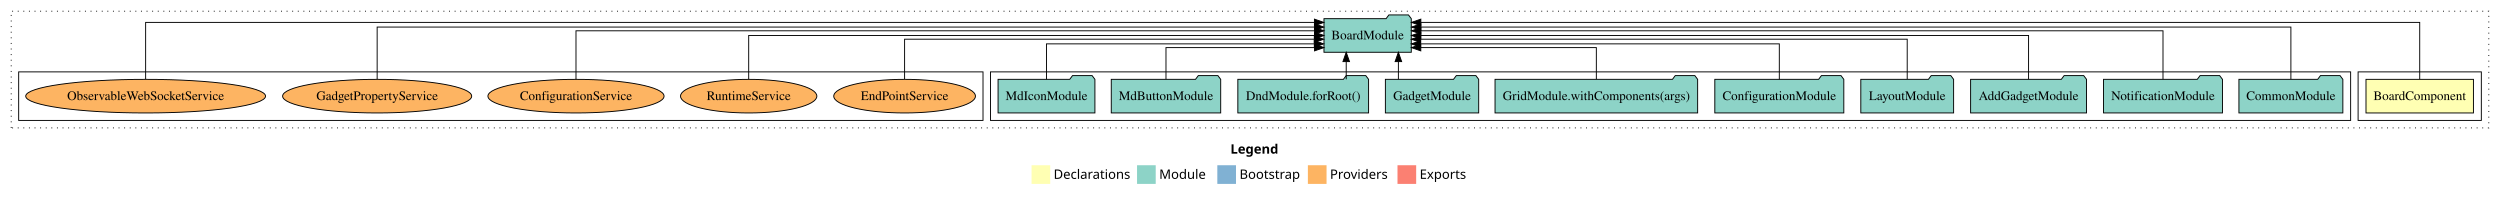
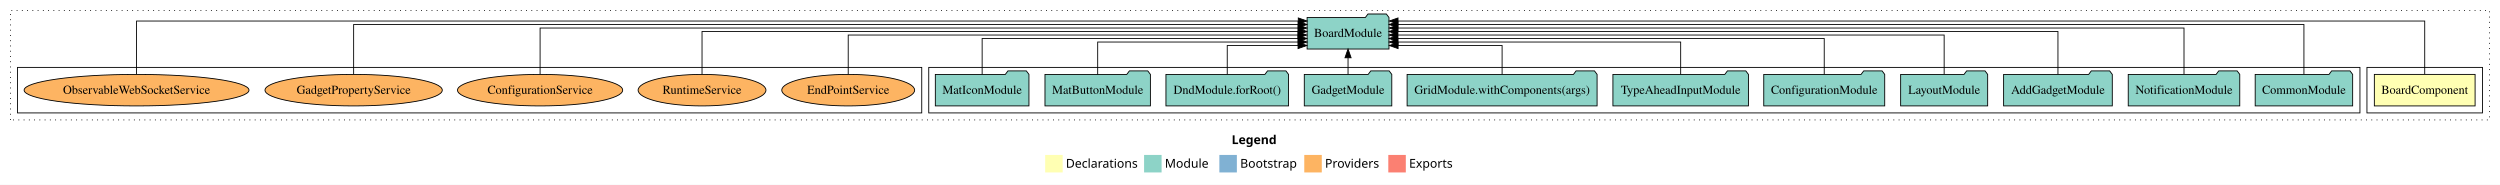
- <svg xmlns="http://www.w3.org/2000/svg" width="2678pt" height="211pt" viewBox="0.00 0.00 2678.00 211.00">
+ <svg xmlns="http://www.w3.org/2000/svg" width="2856pt" height="211pt" viewBox="0.00 0.00 2856.00 211.00">
  <g id="graph0" class="graph" transform="scale(1 1) rotate(0) translate(4 207)">
-     <polygon fill="#ffffff" stroke="transparent" points="-4,4 -4,-207 2674,-207 2674,4 -4,4" />
-     <text text-anchor="start" x="1314.009" y="-42.4" font-family="sans-serif" font-weight="bold" font-size="14.00" fill="#000000">Legend</text>
-     <polygon fill="#ffffb3" stroke="transparent" points="1101,-10 1101,-30 1121,-30 1121,-10 1101,-10" />
-     <text text-anchor="start" x="1124.629" y="-15.4" font-family="sans-serif" font-size="14.00" fill="#000000">  Declarations</text>
-     <polygon fill="#8dd3c7" stroke="transparent" points="1214,-10 1214,-30 1234,-30 1234,-10 1214,-10" />
-     <text text-anchor="start" x="1237.725" y="-15.4" font-family="sans-serif" font-size="14.00" fill="#000000">  Module</text>
-     <polygon fill="#80b1d3" stroke="transparent" points="1300,-10 1300,-30 1320,-30 1320,-10 1300,-10" />
-     <text text-anchor="start" x="1323.781" y="-15.4" font-family="sans-serif" font-size="14.00" fill="#000000">  Bootstrap</text>
-     <polygon fill="#fdb462" stroke="transparent" points="1397,-10 1397,-30 1417,-30 1417,-10 1397,-10" />
-     <text text-anchor="start" x="1420.673" y="-15.4" font-family="sans-serif" font-size="14.00" fill="#000000">  Providers</text>
-     <polygon fill="#fb8072" stroke="transparent" points="1493,-10 1493,-30 1513,-30 1513,-10 1493,-10" />
-     <text text-anchor="start" x="1516.726" y="-15.4" font-family="sans-serif" font-size="14.00" fill="#000000">  Exports</text>
+     <polygon fill="#ffffff" stroke="transparent" points="-4,4 -4,-207 2852,-207 2852,4 -4,4" />
+     <text text-anchor="start" x="1403.009" y="-42.4" font-family="sans-serif" font-weight="bold" font-size="14.00" fill="#000000">Legend</text>
+     <polygon fill="#ffffb3" stroke="transparent" points="1190,-10 1190,-30 1210,-30 1210,-10 1190,-10" />
+     <text text-anchor="start" x="1213.629" y="-15.4" font-family="sans-serif" font-size="14.00" fill="#000000">  Declarations</text>
+     <polygon fill="#8dd3c7" stroke="transparent" points="1303,-10 1303,-30 1323,-30 1323,-10 1303,-10" />
+     <text text-anchor="start" x="1326.725" y="-15.4" font-family="sans-serif" font-size="14.00" fill="#000000">  Module</text>
+     <polygon fill="#80b1d3" stroke="transparent" points="1389,-10 1389,-30 1409,-30 1409,-10 1389,-10" />
+     <text text-anchor="start" x="1412.781" y="-15.4" font-family="sans-serif" font-size="14.00" fill="#000000">  Bootstrap</text>
+     <polygon fill="#fdb462" stroke="transparent" points="1486,-10 1486,-30 1506,-30 1506,-10 1486,-10" />
+     <text text-anchor="start" x="1509.673" y="-15.4" font-family="sans-serif" font-size="14.00" fill="#000000">  Providers</text>
+     <polygon fill="#fb8072" stroke="transparent" points="1582,-10 1582,-30 1602,-30 1602,-10 1582,-10" />
+     <text text-anchor="start" x="1605.726" y="-15.4" font-family="sans-serif" font-size="14.00" fill="#000000">  Exports</text>
    <g id="clust1" class="cluster">
-       <polygon fill="none" stroke="#000000" stroke-dasharray="1,5" points="8,-70 8,-195 2662,-195 2662,-70 8,-70" />
+       <polygon fill="none" stroke="#000000" stroke-dasharray="1,5" points="8,-70 8,-195 2840,-195 2840,-70 8,-70" />
    </g>
    <g id="clust2" class="cluster">
-       <polygon fill="none" stroke="#000000" points="2522,-78 2522,-130 2654,-130 2654,-78 2522,-78" />
+       <polygon fill="none" stroke="#000000" points="2700,-78 2700,-130 2832,-130 2832,-78 2700,-78" />
    </g>
    <g id="clust4" class="cluster">
-       <polygon fill="none" stroke="#000000" points="1057,-78 1057,-130 2514,-130 2514,-78 1057,-78" />
+       <polygon fill="none" stroke="#000000" points="1057,-78 1057,-130 2692,-130 2692,-78 1057,-78" />
    </g>
    <g id="clust7" class="cluster">
      <polygon fill="none" stroke="#000000" points="16,-78 16,-130 1049,-130 1049,-78 16,-78" />
    </g>
    <g id="node1" class="node">
-       <polygon fill="#ffffb3" stroke="#000000" points="2645.545,-122 2530.455,-122 2530.455,-86 2645.545,-86 2645.545,-122" />
-       <text text-anchor="middle" x="2588" y="-99.8" font-family="Times,serif" font-size="14.00" fill="#000000">BoardComponent</text>
+       <polygon fill="#ffffb3" stroke="#000000" points="2823.545,-122 2708.455,-122 2708.455,-86 2823.545,-86 2823.545,-122" />
+       <text text-anchor="middle" x="2766" y="-99.8" font-family="Times,serif" font-size="14.00" fill="#000000">BoardComponent</text>
    </g>
    <g id="node2" class="node">
-       <polygon fill="#8dd3c7" stroke="#000000" points="1507.762,-187 1504.762,-191 1483.762,-191 1480.762,-187 1414.238,-187 1414.238,-151 1507.762,-151 1507.762,-187" />
-       <text text-anchor="middle" x="1461" y="-164.8" font-family="Times,serif" font-size="14.00" fill="#000000">BoardModule</text>
+       <polygon fill="#8dd3c7" stroke="#000000" points="1582.762,-187 1579.762,-191 1558.762,-191 1555.762,-187 1489.238,-187 1489.238,-151 1582.762,-151 1582.762,-187" />
+       <text text-anchor="middle" x="1536" y="-164.8" font-family="Times,serif" font-size="14.00" fill="#000000">BoardModule</text>
    </g>
    <g id="edge1" class="edge">
-       <path fill="none" stroke="#000000" d="M2588,-122.323C2588,-145.66 2588,-183 2588,-183 2588,-183 1517.991,-183 1517.991,-183" />
-       <polygon fill="#000000" stroke="#000000" points="1517.991,-179.5 1507.991,-183 1517.991,-186.5 1517.991,-179.5" />
+       <path fill="none" stroke="#000000" d="M2766,-122.323C2766,-145.66 2766,-183 2766,-183 2766,-183 1593.089,-183 1593.089,-183" />
+       <polygon fill="#000000" stroke="#000000" points="1593.089,-179.5 1583.089,-183 1593.089,-186.5 1593.089,-179.5" />
    </g>
    <g id="node3" class="node">
-       <polygon fill="#8dd3c7" stroke="#000000" points="2505.668,-122 2502.668,-126 2481.668,-126 2478.668,-122 2394.332,-122 2394.332,-86 2505.668,-86 2505.668,-122" />
-       <text text-anchor="middle" x="2450" y="-99.8" font-family="Times,serif" font-size="14.00" fill="#000000">CommonModule</text>
+       <polygon fill="#8dd3c7" stroke="#000000" points="2683.668,-122 2680.668,-126 2659.668,-126 2656.668,-122 2572.332,-122 2572.332,-86 2683.668,-86 2683.668,-122" />
+       <text text-anchor="middle" x="2628" y="-99.8" font-family="Times,serif" font-size="14.00" fill="#000000">CommonModule</text>
    </g>
    <g id="edge2" class="edge">
-       <path fill="none" stroke="#000000" d="M2450,-122.292C2450,-144.206 2450,-178 2450,-178 2450,-178 1518.036,-178 1518.036,-178" />
-       <polygon fill="#000000" stroke="#000000" points="1518.036,-174.5 1508.036,-178 1518.036,-181.5 1518.036,-174.5" />
+       <path fill="none" stroke="#000000" d="M2628,-122.155C2628,-144.352 2628,-179 2628,-179 2628,-179 1592.922,-179 1592.922,-179" />
+       <polygon fill="#000000" stroke="#000000" points="1592.922,-175.5 1582.922,-179 1592.922,-182.5 1592.922,-175.5" />
    </g>
    <g id="node4" class="node">
-       <polygon fill="#8dd3c7" stroke="#000000" points="2376.699,-122 2373.699,-126 2352.699,-126 2349.699,-122 2249.301,-122 2249.301,-86 2376.699,-86 2376.699,-122" />
-       <text text-anchor="middle" x="2313" y="-99.8" font-family="Times,serif" font-size="14.00" fill="#000000">NotificationModule</text>
+       <polygon fill="#8dd3c7" stroke="#000000" points="2554.699,-122 2551.699,-126 2530.699,-126 2527.699,-122 2427.301,-122 2427.301,-86 2554.699,-86 2554.699,-122" />
+       <text text-anchor="middle" x="2491" y="-99.8" font-family="Times,serif" font-size="14.00" fill="#000000">NotificationModule</text>
    </g>
    <g id="edge3" class="edge">
-       <path fill="none" stroke="#000000" d="M2313,-122.027C2313,-142.767 2313,-174 2313,-174 2313,-174 1518.021,-174 1518.021,-174" />
-       <polygon fill="#000000" stroke="#000000" points="1518.021,-170.5 1508.021,-174 1518.021,-177.5 1518.021,-170.5" />
+       <path fill="none" stroke="#000000" d="M2491,-122.284C2491,-143.321 2491,-175 2491,-175 2491,-175 1593.033,-175 1593.033,-175" />
+       <polygon fill="#000000" stroke="#000000" points="1593.033,-171.5 1583.033,-175 1593.033,-178.5 1593.033,-171.5" />
    </g>
    <g id="node5" class="node">
-       <polygon fill="#8dd3c7" stroke="#000000" points="2231.083,-122 2228.083,-126 2207.083,-126 2204.083,-122 2106.917,-122 2106.917,-86 2231.083,-86 2231.083,-122" />
-       <text text-anchor="middle" x="2169" y="-99.8" font-family="Times,serif" font-size="14.00" fill="#000000">AddGadgetModule</text>
+       <polygon fill="#8dd3c7" stroke="#000000" points="2409.083,-122 2406.083,-126 2385.083,-126 2382.083,-122 2284.917,-122 2284.917,-86 2409.083,-86 2409.083,-122" />
+       <text text-anchor="middle" x="2347" y="-99.8" font-family="Times,serif" font-size="14.00" fill="#000000">AddGadgetModule</text>
    </g>
    <g id="edge4" class="edge">
-       <path fill="none" stroke="#000000" d="M2169,-122.106C2169,-141.339 2169,-169 2169,-169 2169,-169 1518.002,-169 1518.002,-169" />
-       <polygon fill="#000000" stroke="#000000" points="1518.002,-165.5 1508.002,-169 1518.002,-172.5 1518.002,-165.5" />
+       <path fill="none" stroke="#000000" d="M2347,-122.308C2347,-142.145 2347,-171 2347,-171 2347,-171 1592.812,-171 1592.812,-171" />
+       <polygon fill="#000000" stroke="#000000" points="1592.812,-167.5 1582.812,-171 1592.812,-174.5 1592.812,-167.5" />
    </g>
    <g id="node6" class="node">
-       <polygon fill="#8dd3c7" stroke="#000000" points="2088.708,-122 2085.708,-126 2064.708,-126 2061.708,-122 1989.292,-122 1989.292,-86 2088.708,-86 2088.708,-122" />
-       <text text-anchor="middle" x="2039" y="-99.8" font-family="Times,serif" font-size="14.00" fill="#000000">LayoutModule</text>
+       <polygon fill="#8dd3c7" stroke="#000000" points="2266.708,-122 2263.708,-126 2242.708,-126 2239.708,-122 2167.292,-122 2167.292,-86 2266.708,-86 2266.708,-122" />
+       <text text-anchor="middle" x="2217" y="-99.8" font-family="Times,serif" font-size="14.00" fill="#000000">LayoutModule</text>
    </g>
    <g id="edge5" class="edge">
-       <path fill="none" stroke="#000000" d="M2039,-122.302C2039,-140.27 2039,-165 2039,-165 2039,-165 1517.811,-165 1517.811,-165" />
-       <polygon fill="#000000" stroke="#000000" points="1517.811,-161.5 1507.811,-165 1517.811,-168.5 1517.811,-161.5" />
+       <path fill="none" stroke="#000000" d="M2217,-122.222C2217,-140.828 2217,-167 2217,-167 2217,-167 1592.808,-167 1592.808,-167" />
+       <polygon fill="#000000" stroke="#000000" points="1592.808,-163.5 1582.808,-167 1592.808,-170.5 1592.808,-163.5" />
    </g>
    <g id="node7" class="node">
-       <polygon fill="#8dd3c7" stroke="#000000" points="1971.094,-122 1968.094,-126 1947.094,-126 1944.094,-122 1832.906,-122 1832.906,-86 1971.094,-86 1971.094,-122" />
-       <text text-anchor="middle" x="1902" y="-99.8" font-family="Times,serif" font-size="14.00" fill="#000000">ConfigurationModule</text>
+       <polygon fill="#8dd3c7" stroke="#000000" points="2149.094,-122 2146.094,-126 2125.094,-126 2122.094,-122 2010.906,-122 2010.906,-86 2149.094,-86 2149.094,-122" />
+       <text text-anchor="middle" x="2080" y="-99.8" font-family="Times,serif" font-size="14.00" fill="#000000">ConfigurationModule</text>
    </g>
    <g id="edge6" class="edge">
-       <path fill="none" stroke="#000000" d="M1902,-122.027C1902,-138.398 1902,-160 1902,-160 1902,-160 1517.777,-160 1517.777,-160" />
-       <polygon fill="#000000" stroke="#000000" points="1517.777,-156.5 1507.777,-160 1517.777,-163.5 1517.777,-156.5" />
+       <path fill="none" stroke="#000000" d="M2080,-122.022C2080,-139.373 2080,-163 2080,-163 2080,-163 1592.852,-163 1592.852,-163" />
+       <polygon fill="#000000" stroke="#000000" points="1592.852,-159.5 1582.852,-163 1592.852,-166.5 1592.852,-159.5" />
    </g>
    <g id="node8" class="node">
-       <polygon fill="#8dd3c7" stroke="#000000" points="1814.513,-122 1811.513,-126 1790.513,-126 1787.513,-122 1597.487,-122 1597.487,-86 1814.513,-86 1814.513,-122" />
-       <text text-anchor="middle" x="1706" y="-99.8" font-family="Times,serif" font-size="14.00" fill="#000000">GridModule.withComponents(args)</text>
+       <polygon fill="#8dd3c7" stroke="#000000" points="1993.405,-122 1990.405,-126 1969.405,-126 1966.405,-122 1838.595,-122 1838.595,-86 1993.405,-86 1993.405,-122" />
+       <text text-anchor="middle" x="1916" y="-99.8" font-family="Times,serif" font-size="14.00" fill="#000000">TypeAheadInputModule</text>
    </g>
    <g id="edge7" class="edge">
-       <path fill="none" stroke="#000000" d="M1706,-122.187C1706,-137.182 1706,-156 1706,-156 1706,-156 1517.949,-156 1517.949,-156" />
-       <polygon fill="#000000" stroke="#000000" points="1517.949,-152.5 1507.949,-156 1517.948,-159.5 1517.949,-152.5" />
+       <path fill="none" stroke="#000000" d="M1916,-122.009C1916,-138.049 1916,-159 1916,-159 1916,-159 1592.977,-159 1592.977,-159" />
+       <polygon fill="#000000" stroke="#000000" points="1592.977,-155.5 1582.977,-159 1592.977,-162.5 1592.977,-155.5" />
    </g>
    <g id="node9" class="node">
-       <polygon fill="#8dd3c7" stroke="#000000" points="1579.976,-122 1576.976,-126 1555.976,-126 1552.976,-122 1480.024,-122 1480.024,-86 1579.976,-86 1579.976,-122" />
-       <text text-anchor="middle" x="1530" y="-99.8" font-family="Times,serif" font-size="14.00" fill="#000000">GadgetModule</text>
+       <polygon fill="#8dd3c7" stroke="#000000" points="1820.513,-122 1817.513,-126 1796.513,-126 1793.513,-122 1603.487,-122 1603.487,-86 1820.513,-86 1820.513,-122" />
+       <text text-anchor="middle" x="1712" y="-99.8" font-family="Times,serif" font-size="14.00" fill="#000000">GridModule.withComponents(args)</text>
    </g>
    <g id="edge8" class="edge">
-       <path fill="none" stroke="#000000" d="M1493.946,-122.106C1493.946,-122.106 1493.946,-140.991 1493.946,-140.991" />
-       <polygon fill="#000000" stroke="#000000" points="1490.446,-140.991 1493.946,-150.991 1497.446,-140.991 1490.446,-140.991" />
+       <path fill="none" stroke="#000000" d="M1712,-122.124C1712,-136.783 1712,-155 1712,-155 1712,-155 1593.165,-155 1593.165,-155" />
+       <polygon fill="#000000" stroke="#000000" points="1593.165,-151.5 1583.165,-155 1593.165,-158.5 1593.165,-151.5" />
    </g>
    <g id="node10" class="node">
-       <polygon fill="#8dd3c7" stroke="#000000" points="1462.026,-122 1459.026,-126 1438.026,-126 1435.026,-122 1321.974,-122 1321.974,-86 1462.026,-86 1462.026,-122" />
-       <text text-anchor="middle" x="1392" y="-99.8" font-family="Times,serif" font-size="14.00" fill="#000000">DndModule.forRoot()</text>
+       <polygon fill="#8dd3c7" stroke="#000000" points="1585.976,-122 1582.976,-126 1561.976,-126 1558.976,-122 1486.024,-122 1486.024,-86 1585.976,-86 1585.976,-122" />
+       <text text-anchor="middle" x="1536" y="-99.8" font-family="Times,serif" font-size="14.00" fill="#000000">GadgetModule</text>
    </g>
    <g id="edge9" class="edge">
-       <path fill="none" stroke="#000000" d="M1438.066,-122.106C1438.066,-122.106 1438.066,-140.991 1438.066,-140.991" />
-       <polygon fill="#000000" stroke="#000000" points="1434.566,-140.991 1438.066,-150.991 1441.566,-140.991 1434.566,-140.991" />
+       <path fill="none" stroke="#000000" d="M1536,-122.106C1536,-122.106 1536,-140.991 1536,-140.991" />
+       <polygon fill="#000000" stroke="#000000" points="1532.5,-140.991 1536,-150.991 1539.5,-140.991 1532.5,-140.991" />
    </g>
    <g id="node11" class="node">
-       <polygon fill="#8dd3c7" stroke="#000000" points="1303.612,-122 1300.612,-126 1279.612,-126 1276.612,-122 1186.388,-122 1186.388,-86 1303.612,-86 1303.612,-122" />
-       <text text-anchor="middle" x="1245" y="-99.8" font-family="Times,serif" font-size="14.00" fill="#000000">MdButtonModule</text>
+       <polygon fill="#8dd3c7" stroke="#000000" points="1468.026,-122 1465.026,-126 1444.026,-126 1441.026,-122 1327.974,-122 1327.974,-86 1468.026,-86 1468.026,-122" />
+       <text text-anchor="middle" x="1398" y="-99.8" font-family="Times,serif" font-size="14.00" fill="#000000">DndModule.forRoot()</text>
    </g>
    <g id="edge10" class="edge">
-       <path fill="none" stroke="#000000" d="M1245,-122.187C1245,-137.182 1245,-156 1245,-156 1245,-156 1404.131,-156 1404.131,-156" />
-       <polygon fill="#000000" stroke="#000000" points="1404.131,-159.5 1414.131,-156 1404.131,-152.5 1404.131,-159.5" />
+       <path fill="none" stroke="#000000" d="M1398,-122.124C1398,-136.783 1398,-155 1398,-155 1398,-155 1478.894,-155 1478.894,-155" />
+       <polygon fill="#000000" stroke="#000000" points="1478.894,-158.5 1488.894,-155 1478.894,-151.5 1478.894,-158.5" />
    </g>
    <g id="node12" class="node">
-       <polygon fill="#8dd3c7" stroke="#000000" points="1168.87,-122 1165.87,-126 1144.87,-126 1141.87,-122 1065.13,-122 1065.13,-86 1168.87,-86 1168.87,-122" />
-       <text text-anchor="middle" x="1117" y="-99.8" font-family="Times,serif" font-size="14.00" fill="#000000">MdIconModule</text>
+       <polygon fill="#8dd3c7" stroke="#000000" points="1310.218,-122 1307.218,-126 1286.218,-126 1283.218,-122 1189.782,-122 1189.782,-86 1310.218,-86 1310.218,-122" />
+       <text text-anchor="middle" x="1250" y="-99.8" font-family="Times,serif" font-size="14.00" fill="#000000">MatButtonModule</text>
    </g>
    <g id="edge11" class="edge">
-       <path fill="none" stroke="#000000" d="M1117,-122.027C1117,-138.398 1117,-160 1117,-160 1117,-160 1403.89,-160 1403.89,-160" />
-       <polygon fill="#000000" stroke="#000000" points="1403.89,-163.5 1413.89,-160 1403.889,-156.5 1403.89,-163.5" />
+       <path fill="none" stroke="#000000" d="M1250,-122.009C1250,-138.049 1250,-159 1250,-159 1250,-159 1479.093,-159 1479.093,-159" />
+       <polygon fill="#000000" stroke="#000000" points="1479.093,-162.5 1489.093,-159 1479.093,-155.5 1479.093,-162.5" />
    </g>
    <g id="node13" class="node">
+       <polygon fill="#8dd3c7" stroke="#000000" points="1171.475,-122 1168.475,-126 1147.475,-126 1144.475,-122 1064.525,-122 1064.525,-86 1171.475,-86 1171.475,-122" />
+       <text text-anchor="middle" x="1118" y="-99.8" font-family="Times,serif" font-size="14.00" fill="#000000">MatIconModule</text>
+     </g>
+     <g id="edge12" class="edge">
+       <path fill="none" stroke="#000000" d="M1118,-122.022C1118,-139.373 1118,-163 1118,-163 1118,-163 1478.863,-163 1478.863,-163" />
+       <polygon fill="#000000" stroke="#000000" points="1478.863,-166.5 1488.863,-163 1478.863,-159.5 1478.863,-166.5" />
+     </g>
+     <g id="node14" class="node">
      <ellipse fill="#fdb462" stroke="#000000" cx="965" cy="-104" rx="75.882" ry="18" />
      <text text-anchor="middle" x="965" y="-99.8" font-family="Times,serif" font-size="14.00" fill="#000000">EndPointService</text>
    </g>
-     <g id="edge12" class="edge">
-       <path fill="none" stroke="#000000" d="M965,-122.302C965,-140.27 965,-165 965,-165 965,-165 1403.89,-165 1403.89,-165" />
-       <polygon fill="#000000" stroke="#000000" points="1403.89,-168.5 1413.89,-165 1403.89,-161.5 1403.89,-168.5" />
+     <g id="edge13" class="edge">
+       <path fill="none" stroke="#000000" d="M965,-122.222C965,-140.828 965,-167 965,-167 965,-167 1478.787,-167 1478.787,-167" />
+       <polygon fill="#000000" stroke="#000000" points="1478.787,-170.5 1488.787,-167 1478.787,-163.5 1478.787,-170.5" />
    </g>
-     <g id="node14" class="node">
+     <g id="node15" class="node">
      <ellipse fill="#fdb462" stroke="#000000" cx="798" cy="-104" rx="73.011" ry="18" />
      <text text-anchor="middle" x="798" y="-99.8" font-family="Times,serif" font-size="14.00" fill="#000000">RuntimeService</text>
    </g>
-     <g id="edge13" class="edge">
-       <path fill="none" stroke="#000000" d="M798,-122.106C798,-141.339 798,-169 798,-169 798,-169 1404.115,-169 1404.115,-169" />
-       <polygon fill="#000000" stroke="#000000" points="1404.115,-172.5 1414.115,-169 1404.115,-165.5 1404.115,-172.5" />
+     <g id="edge14" class="edge">
+       <path fill="none" stroke="#000000" d="M798,-122.308C798,-142.145 798,-171 798,-171 798,-171 1478.994,-171 1478.994,-171" />
+       <polygon fill="#000000" stroke="#000000" points="1478.994,-174.5 1488.994,-171 1478.994,-167.5 1478.994,-174.5" />
    </g>
-     <g id="node15" class="node">
+     <g id="node16" class="node">
      <ellipse fill="#fdb462" stroke="#000000" cx="613" cy="-104" rx="94.341" ry="18" />
      <text text-anchor="middle" x="613" y="-99.8" font-family="Times,serif" font-size="14.00" fill="#000000">ConfigurationService</text>
    </g>
-     <g id="edge14" class="edge">
-       <path fill="none" stroke="#000000" d="M613,-122.027C613,-142.767 613,-174 613,-174 613,-174 1404.2,-174 1404.2,-174" />
-       <polygon fill="#000000" stroke="#000000" points="1404.2,-177.5 1414.2,-174 1404.2,-170.5 1404.2,-177.5" />
+     <g id="edge15" class="edge">
+       <path fill="none" stroke="#000000" d="M613,-122.284C613,-143.321 613,-175 613,-175 613,-175 1478.959,-175 1478.959,-175" />
+       <polygon fill="#000000" stroke="#000000" points="1478.959,-178.5 1488.959,-175 1478.959,-171.5 1478.959,-178.5" />
    </g>
-     <g id="node16" class="node">
+     <g id="node17" class="node">
      <ellipse fill="#fdb462" stroke="#000000" cx="400" cy="-104" rx="101.262" ry="18" />
      <text text-anchor="middle" x="400" y="-99.8" font-family="Times,serif" font-size="14.00" fill="#000000">GadgetPropertyService</text>
    </g>
-     <g id="edge15" class="edge">
-       <path fill="none" stroke="#000000" d="M400,-122.292C400,-144.206 400,-178 400,-178 400,-178 1404.041,-178 1404.041,-178" />
-       <polygon fill="#000000" stroke="#000000" points="1404.041,-181.5 1414.041,-178 1404.041,-174.5 1404.041,-181.5" />
+     <g id="edge16" class="edge">
+       <path fill="none" stroke="#000000" d="M400,-122.155C400,-144.352 400,-179 400,-179 400,-179 1478.992,-179 1478.992,-179" />
+       <polygon fill="#000000" stroke="#000000" points="1478.992,-182.5 1488.992,-179 1478.992,-175.5 1478.992,-182.5" />
    </g>
-     <g id="node17" class="node">
+     <g id="node18" class="node">
      <ellipse fill="#fdb462" stroke="#000000" cx="152" cy="-104" rx="128.451" ry="18" />
      <text text-anchor="middle" x="152" y="-99.8" font-family="Times,serif" font-size="14.00" fill="#000000">ObservableWebSocketService</text>
    </g>
-     <g id="edge16" class="edge">
-       <path fill="none" stroke="#000000" d="M152,-122.323C152,-145.66 152,-183 152,-183 152,-183 1404.026,-183 1404.026,-183" />
-       <polygon fill="#000000" stroke="#000000" points="1404.026,-186.5 1414.026,-183 1404.026,-179.5 1404.026,-186.5" />
+     <g id="edge17" class="edge">
+       <path fill="none" stroke="#000000" d="M152,-122.323C152,-145.66 152,-183 152,-183 152,-183 1479.159,-183 1479.159,-183" />
+       <polygon fill="#000000" stroke="#000000" points="1479.159,-186.5 1489.159,-183 1479.159,-179.5 1479.159,-186.5" />
    </g>
  </g>
</svg>
